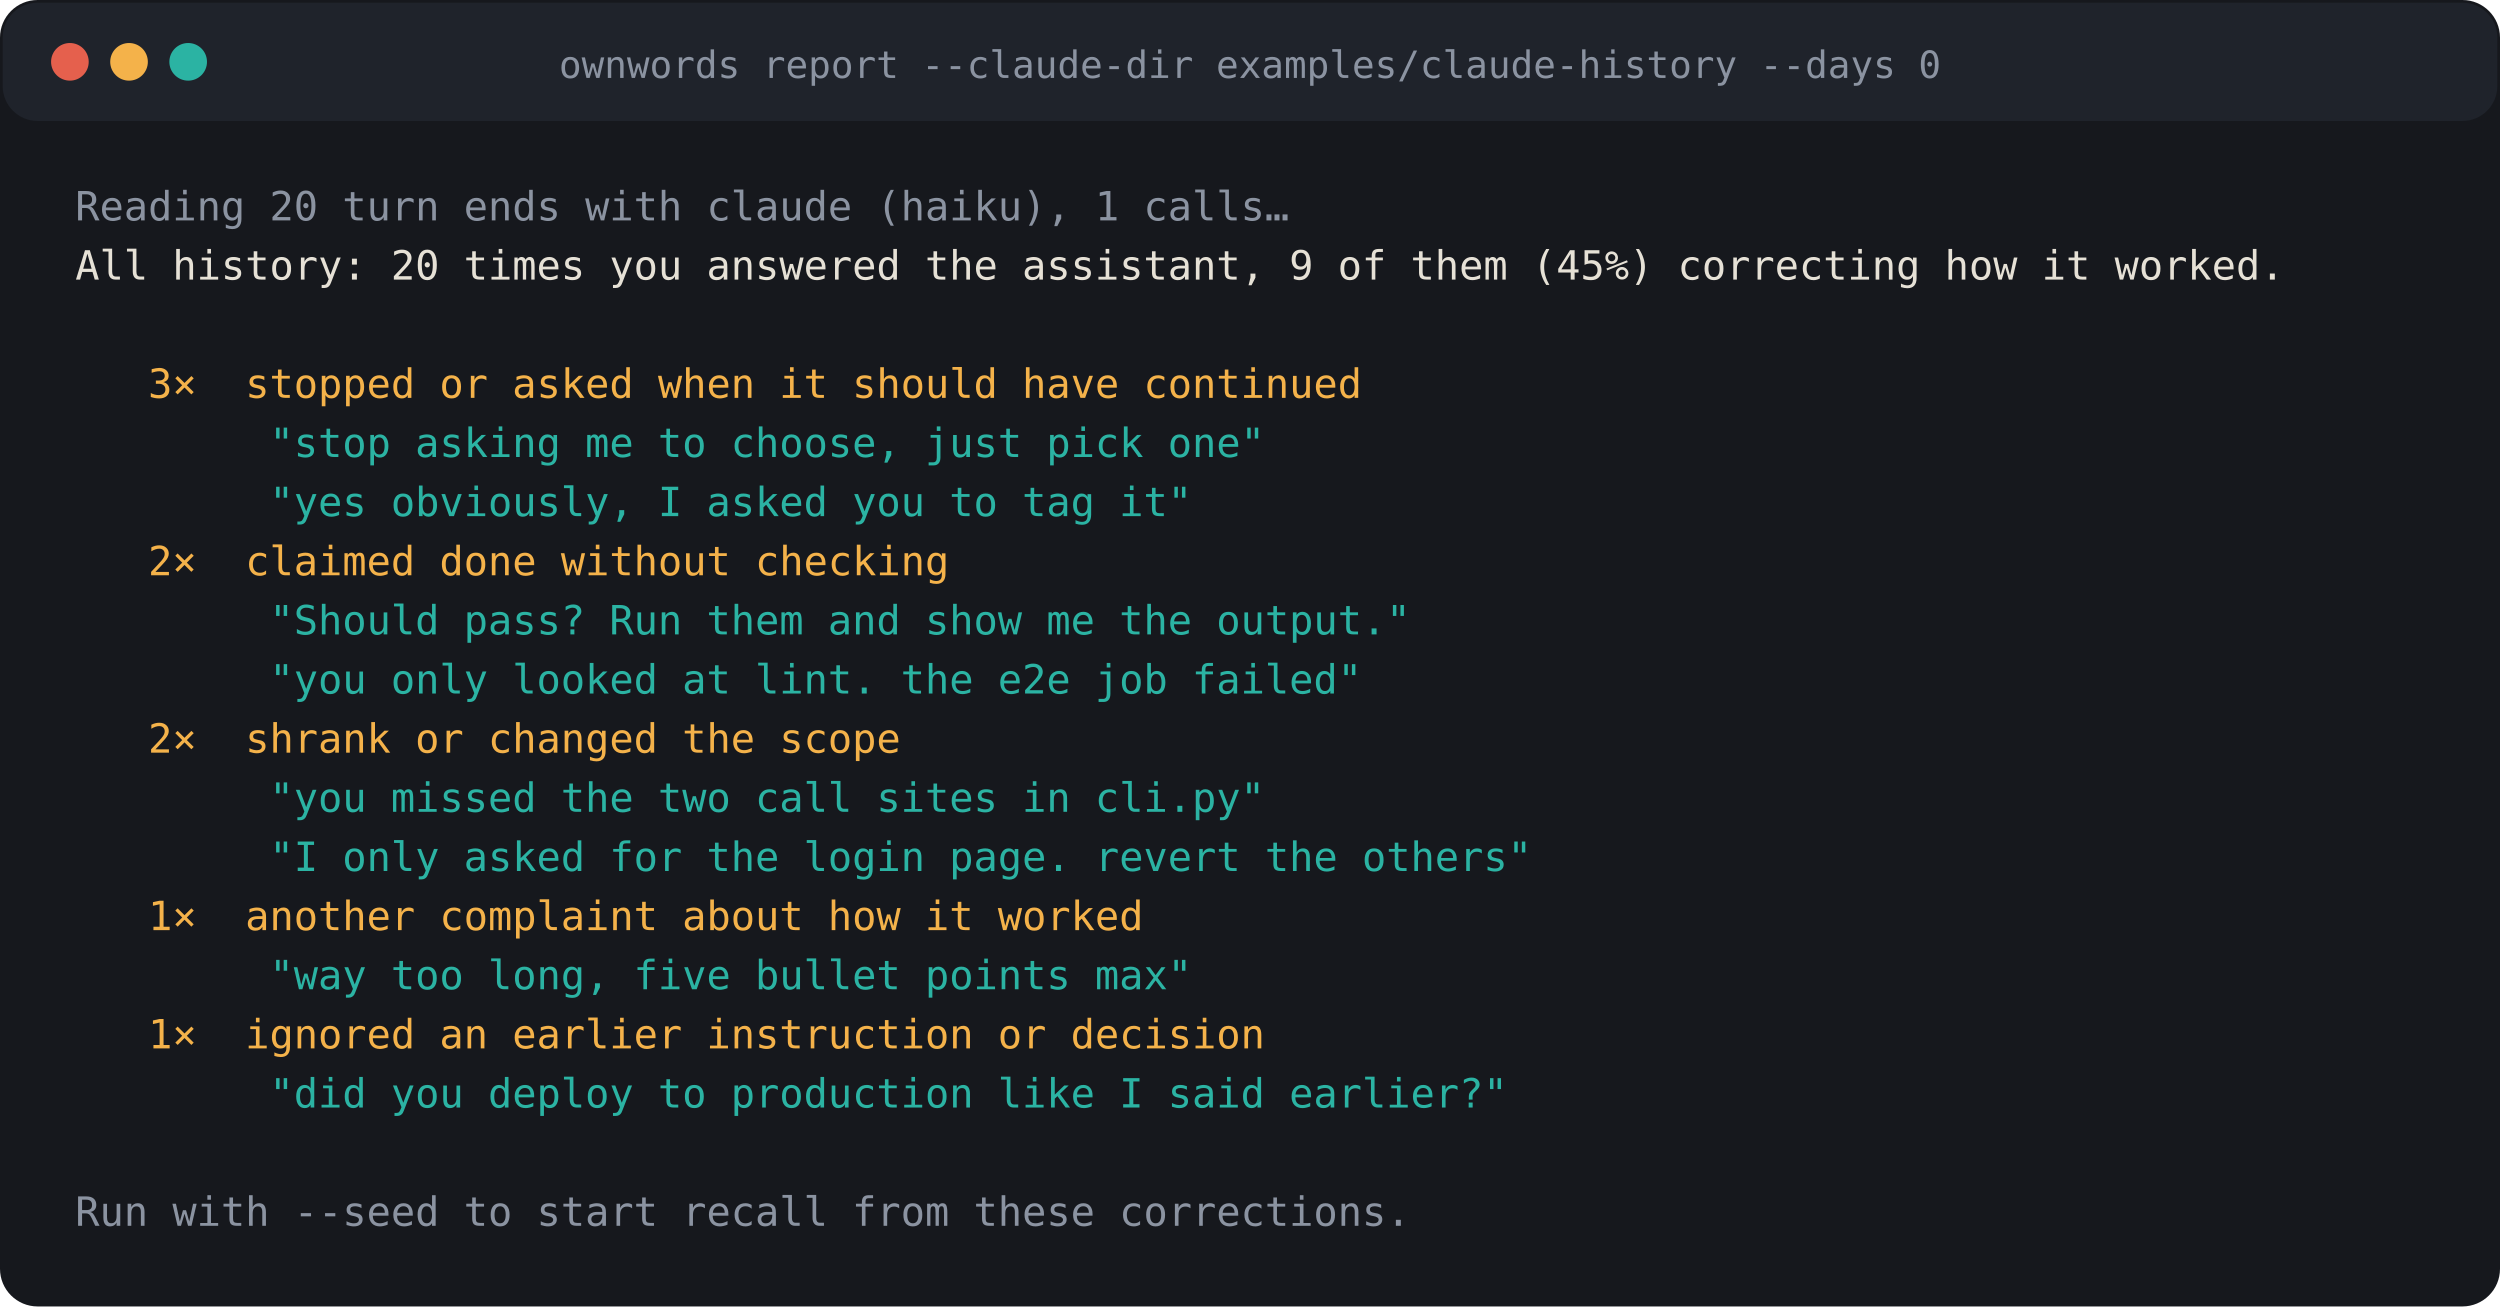
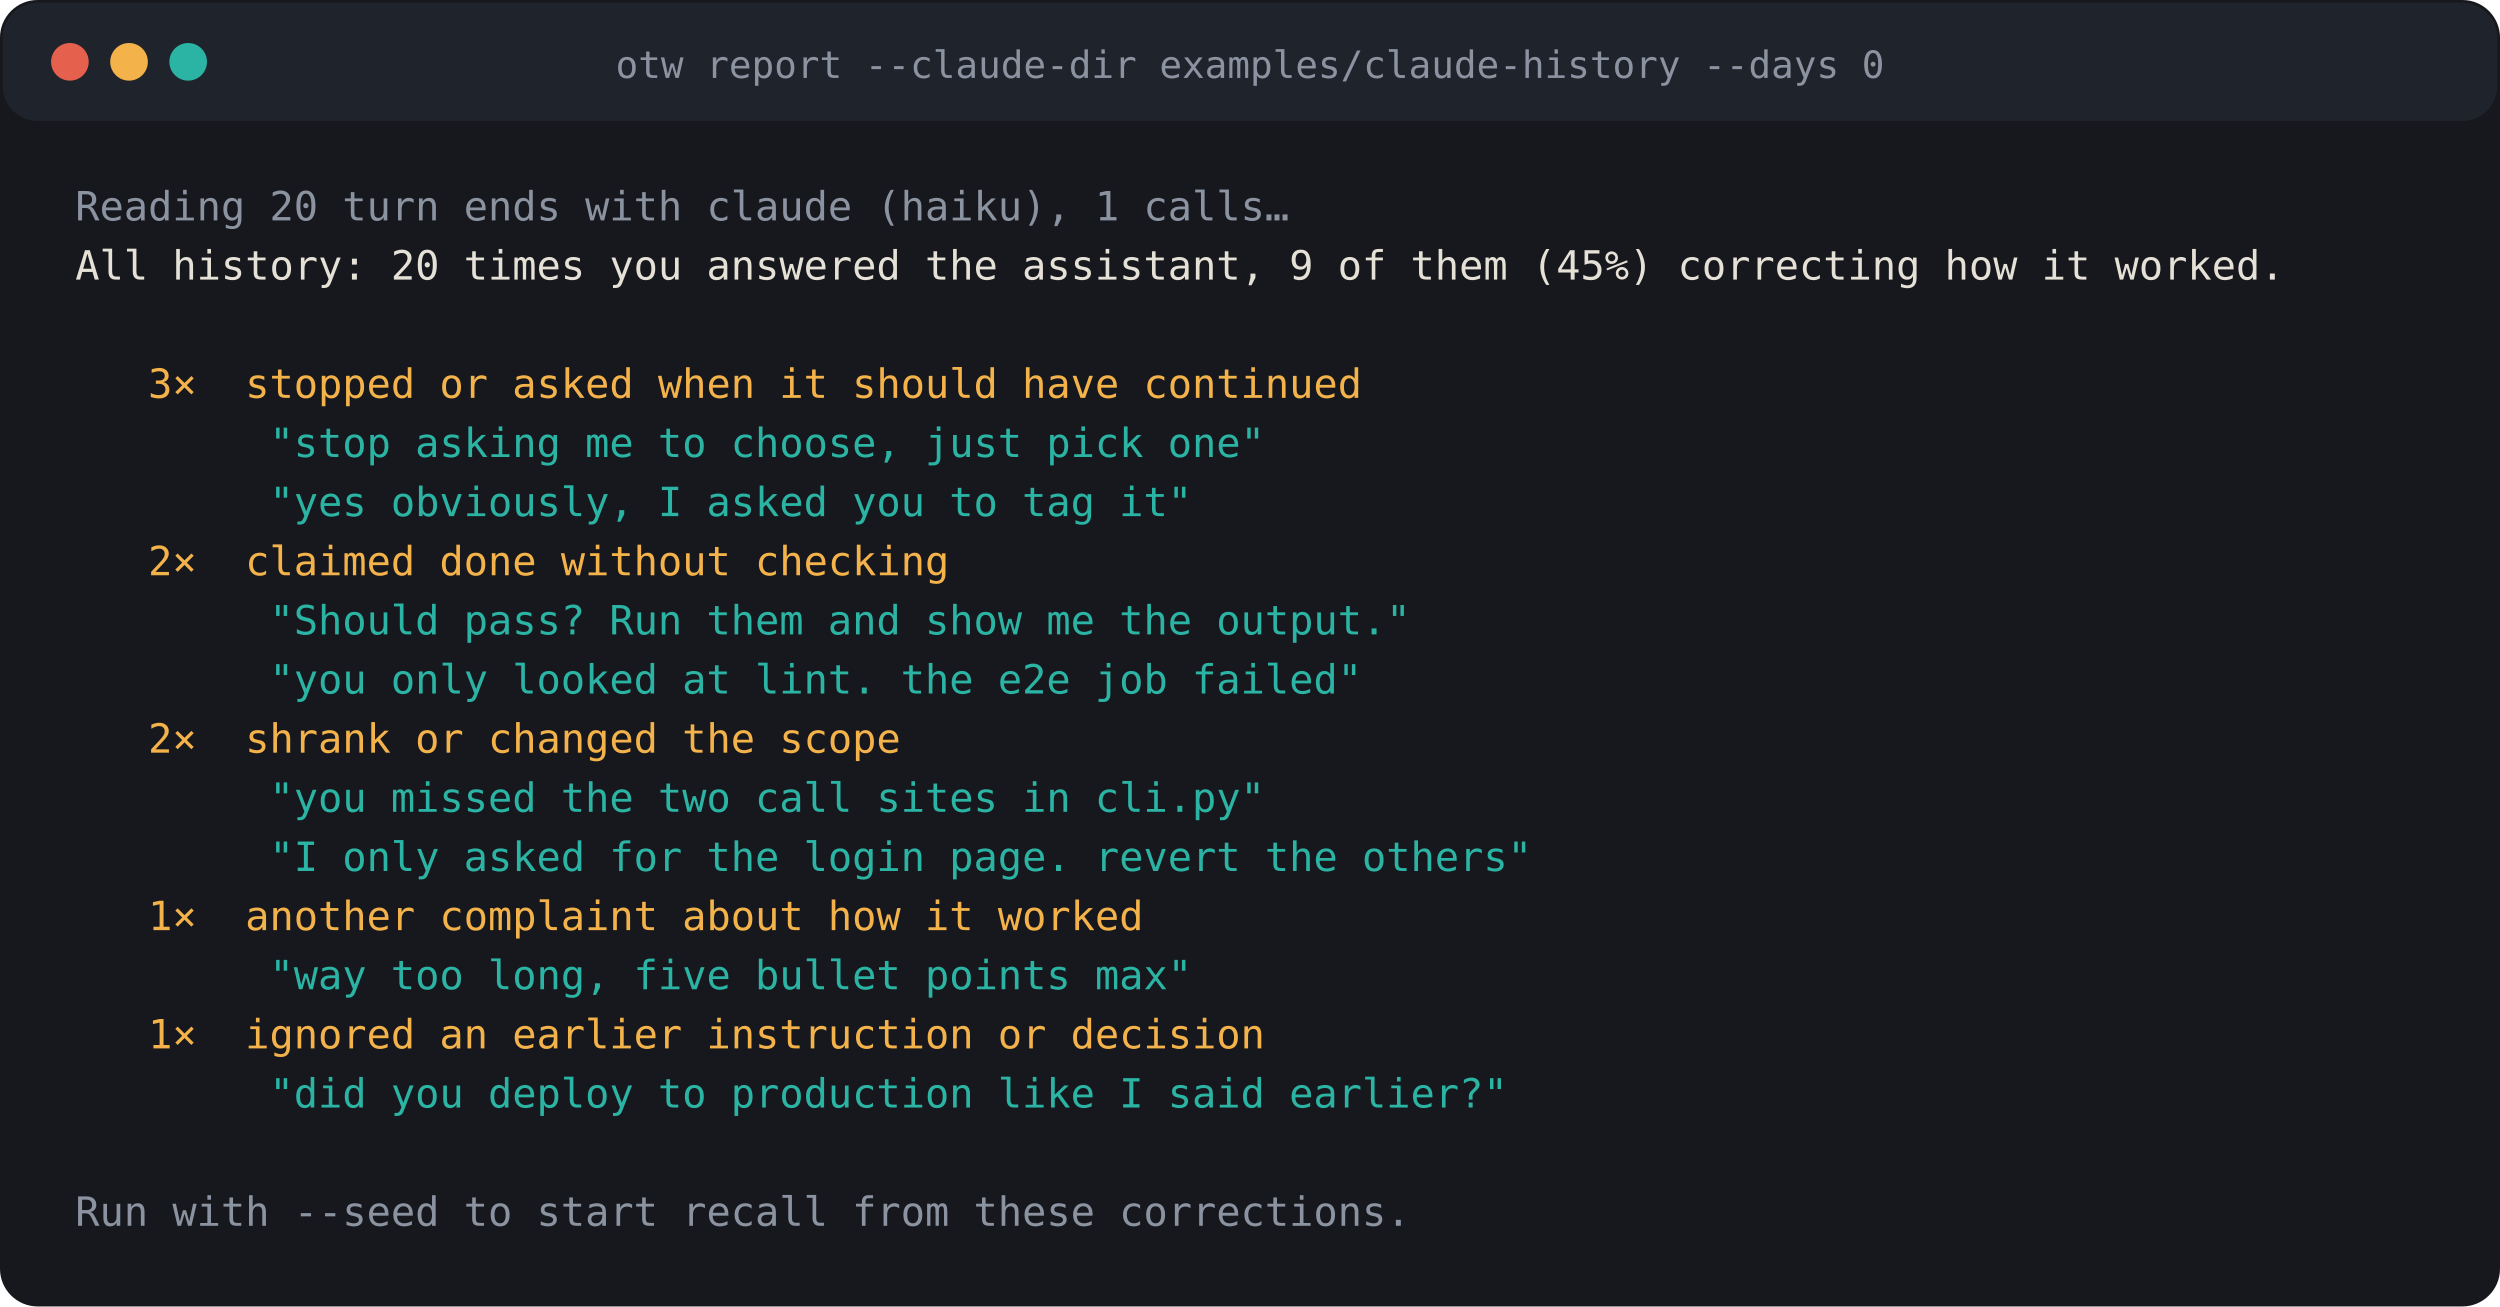
<svg xmlns="http://www.w3.org/2000/svg" width="930" height="486" viewBox="0 0 930 486">
  <rect width="930" height="486" rx="14" fill="#16181d" />
  <rect x="1" y="1" width="928" height="44" rx="13" fill="#1f232b" />
  <circle cx="26" cy="23" r="7" fill="#e5604d" />
  <circle cx="48" cy="23" r="7" fill="#f4b24a" />
  <circle cx="70" cy="23" r="7" fill="#2bb3a3" />
-   <text x="465" y="29" fill="#8b93a1" font-size="14" text-anchor="middle" font-family="ui-monospace, SFMono-Regular, Menlo, Consolas, monospace">ownwords report --claude-dir examples/claude-history --days 0</text>
+   <text x="465" y="29" fill="#8b93a1" font-size="14" text-anchor="middle" font-family="ui-monospace, SFMono-Regular, Menlo, Consolas, monospace">otw report --claude-dir examples/claude-history --days 0</text>
  <text x="28" y="82" fill="#8b93a1" font-size="15" font-family="ui-monospace, SFMono-Regular, Menlo, Consolas, monospace" xml:space="preserve">Reading 20 turn ends with claude (haiku), 1 calls…</text>
  <text x="28" y="104" fill="#e6e1d6" font-size="15" font-family="ui-monospace, SFMono-Regular, Menlo, Consolas, monospace" xml:space="preserve">All history: 20 times you answered the assistant, 9 of them (45%) correcting how it worked.</text>
  <text x="28" y="126" fill="#8b93a1" font-size="15" font-family="ui-monospace, SFMono-Regular, Menlo, Consolas, monospace" xml:space="preserve" />
  <text x="28" y="148" fill="#f4b24a" font-size="15" font-family="ui-monospace, SFMono-Regular, Menlo, Consolas, monospace" xml:space="preserve">   3×  stopped or asked when it should have continued</text>
  <text x="28" y="170" fill="#2bb3a3" font-size="15" font-family="ui-monospace, SFMono-Regular, Menlo, Consolas, monospace" xml:space="preserve">        "stop asking me to choose, just pick one"</text>
  <text x="28" y="192" fill="#2bb3a3" font-size="15" font-family="ui-monospace, SFMono-Regular, Menlo, Consolas, monospace" xml:space="preserve">        "yes obviously, I asked you to tag it"</text>
  <text x="28" y="214" fill="#f4b24a" font-size="15" font-family="ui-monospace, SFMono-Regular, Menlo, Consolas, monospace" xml:space="preserve">   2×  claimed done without checking</text>
  <text x="28" y="236" fill="#2bb3a3" font-size="15" font-family="ui-monospace, SFMono-Regular, Menlo, Consolas, monospace" xml:space="preserve">        "Should pass? Run them and show me the output."</text>
  <text x="28" y="258" fill="#2bb3a3" font-size="15" font-family="ui-monospace, SFMono-Regular, Menlo, Consolas, monospace" xml:space="preserve">        "you only looked at lint. the e2e job failed"</text>
  <text x="28" y="280" fill="#f4b24a" font-size="15" font-family="ui-monospace, SFMono-Regular, Menlo, Consolas, monospace" xml:space="preserve">   2×  shrank or changed the scope</text>
  <text x="28" y="302" fill="#2bb3a3" font-size="15" font-family="ui-monospace, SFMono-Regular, Menlo, Consolas, monospace" xml:space="preserve">        "you missed the two call sites in cli.py"</text>
  <text x="28" y="324" fill="#2bb3a3" font-size="15" font-family="ui-monospace, SFMono-Regular, Menlo, Consolas, monospace" xml:space="preserve">        "I only asked for the login page. revert the others"</text>
  <text x="28" y="346" fill="#f4b24a" font-size="15" font-family="ui-monospace, SFMono-Regular, Menlo, Consolas, monospace" xml:space="preserve">   1×  another complaint about how it worked</text>
  <text x="28" y="368" fill="#2bb3a3" font-size="15" font-family="ui-monospace, SFMono-Regular, Menlo, Consolas, monospace" xml:space="preserve">        "way too long, five bullet points max"</text>
  <text x="28" y="390" fill="#f4b24a" font-size="15" font-family="ui-monospace, SFMono-Regular, Menlo, Consolas, monospace" xml:space="preserve">   1×  ignored an earlier instruction or decision</text>
  <text x="28" y="412" fill="#2bb3a3" font-size="15" font-family="ui-monospace, SFMono-Regular, Menlo, Consolas, monospace" xml:space="preserve">        "did you deploy to production like I said earlier?"</text>
  <text x="28" y="434" fill="#8b93a1" font-size="15" font-family="ui-monospace, SFMono-Regular, Menlo, Consolas, monospace" xml:space="preserve" />
  <text x="28" y="456" fill="#8b93a1" font-size="15" font-family="ui-monospace, SFMono-Regular, Menlo, Consolas, monospace" xml:space="preserve">Run with --seed to start recall from these corrections.</text>
</svg>
